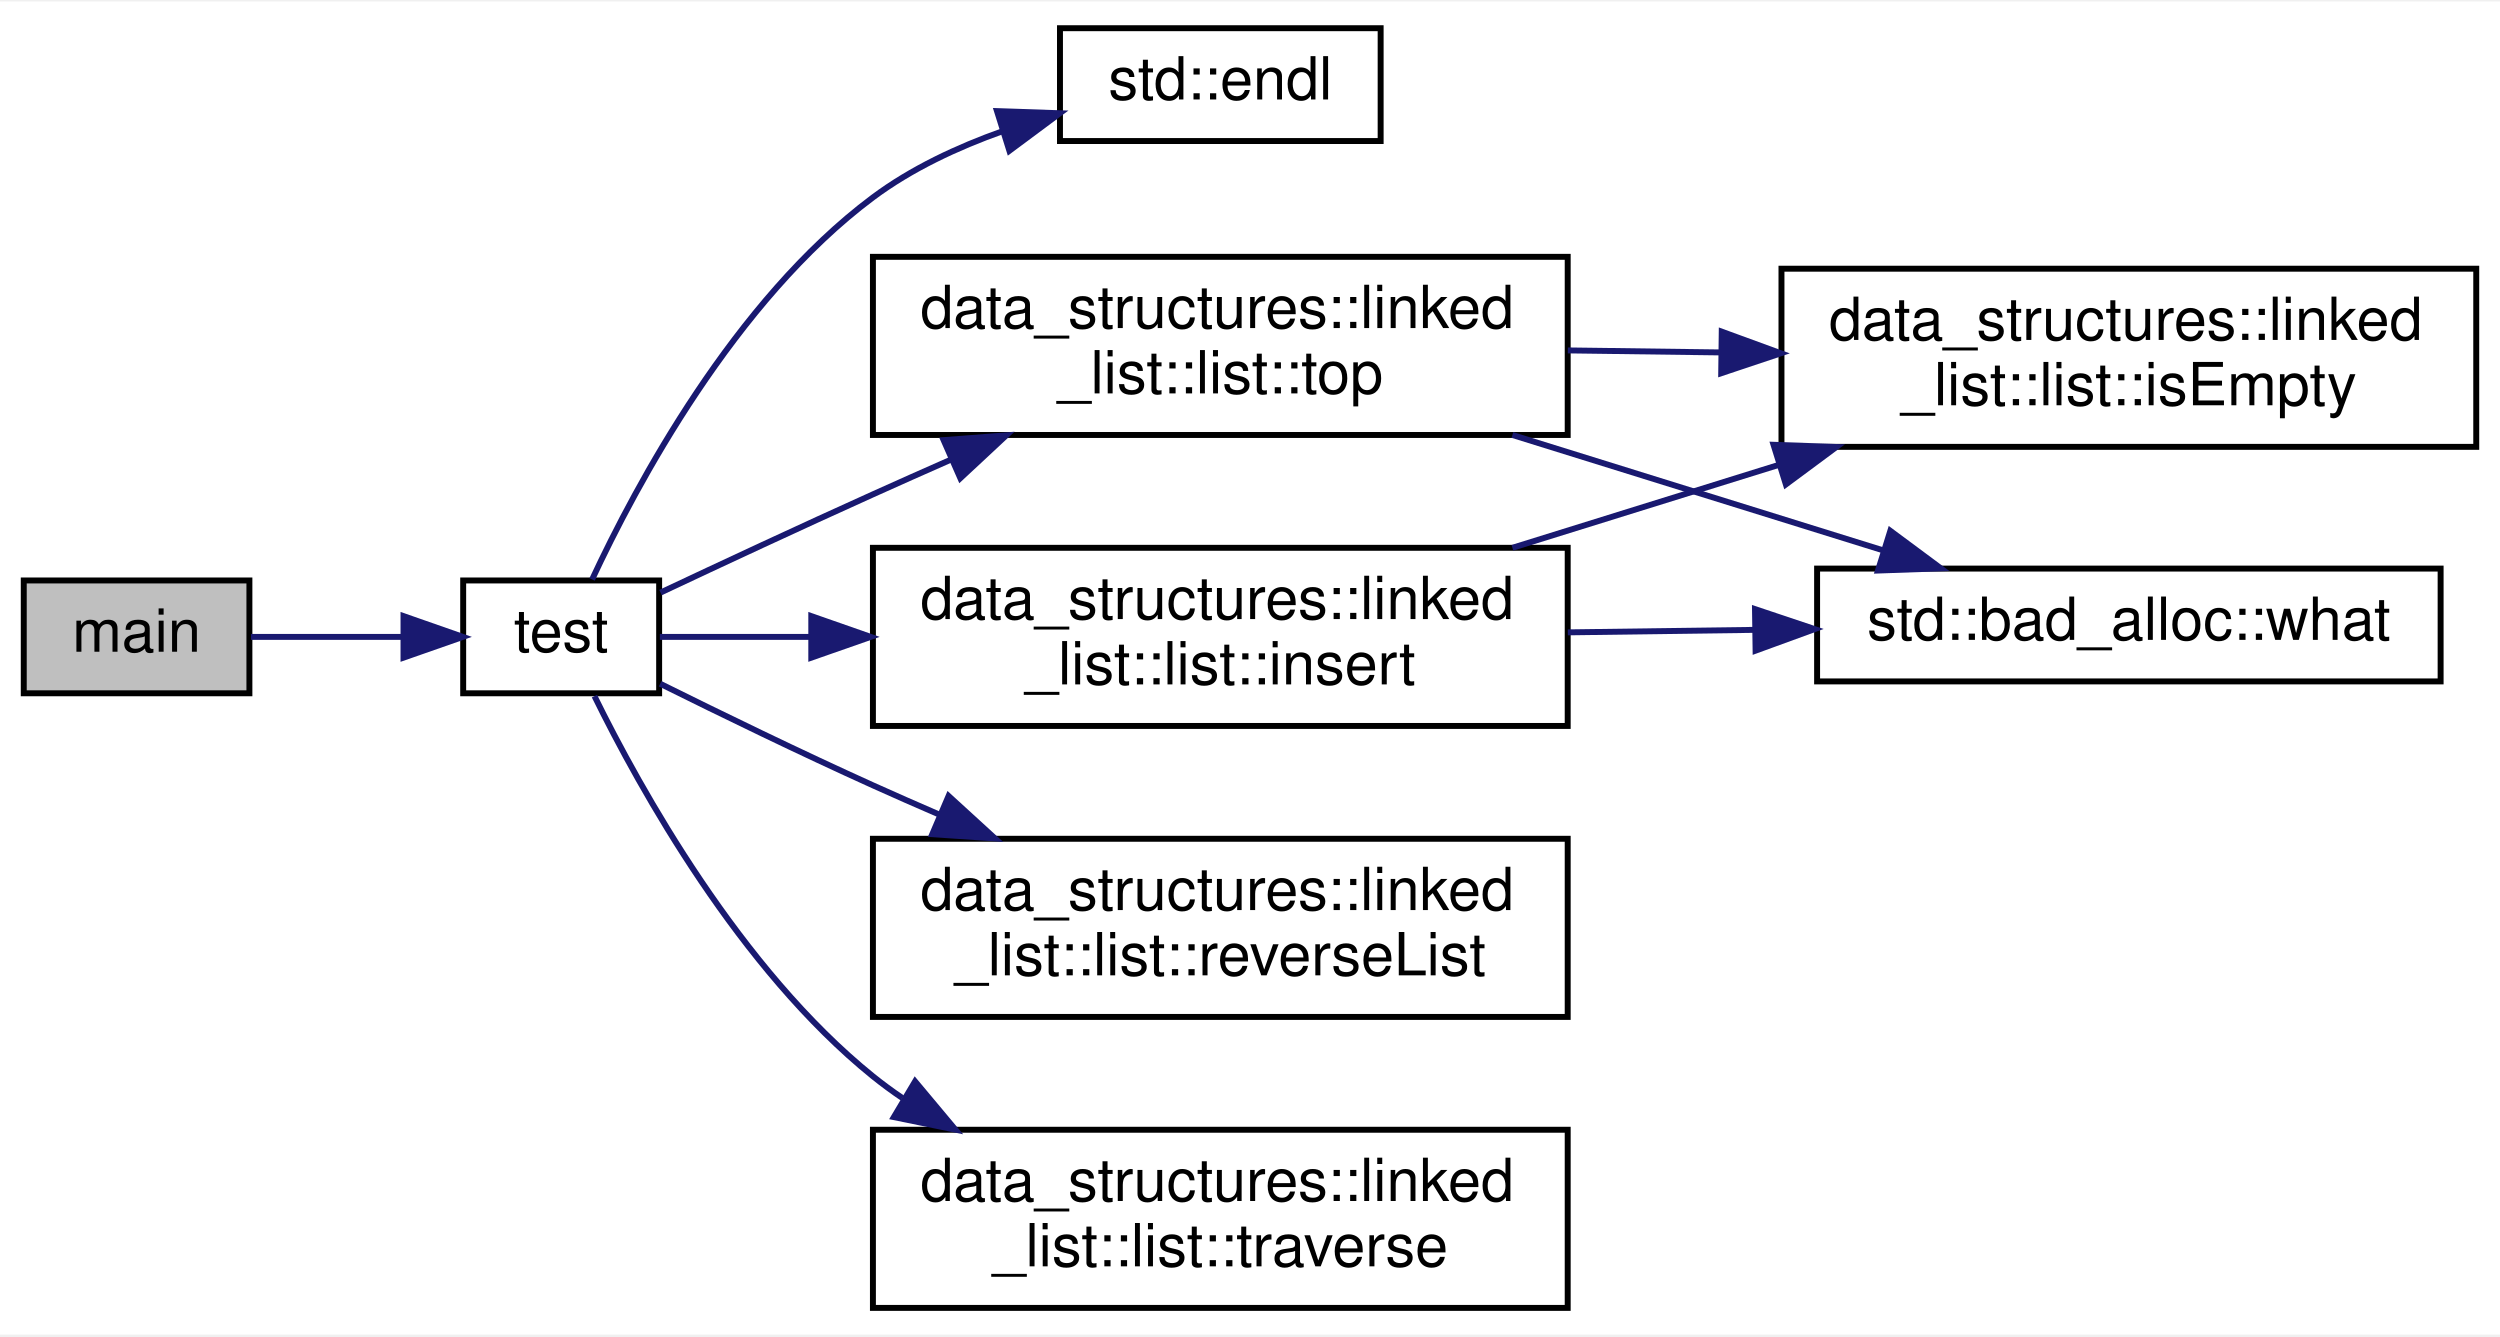
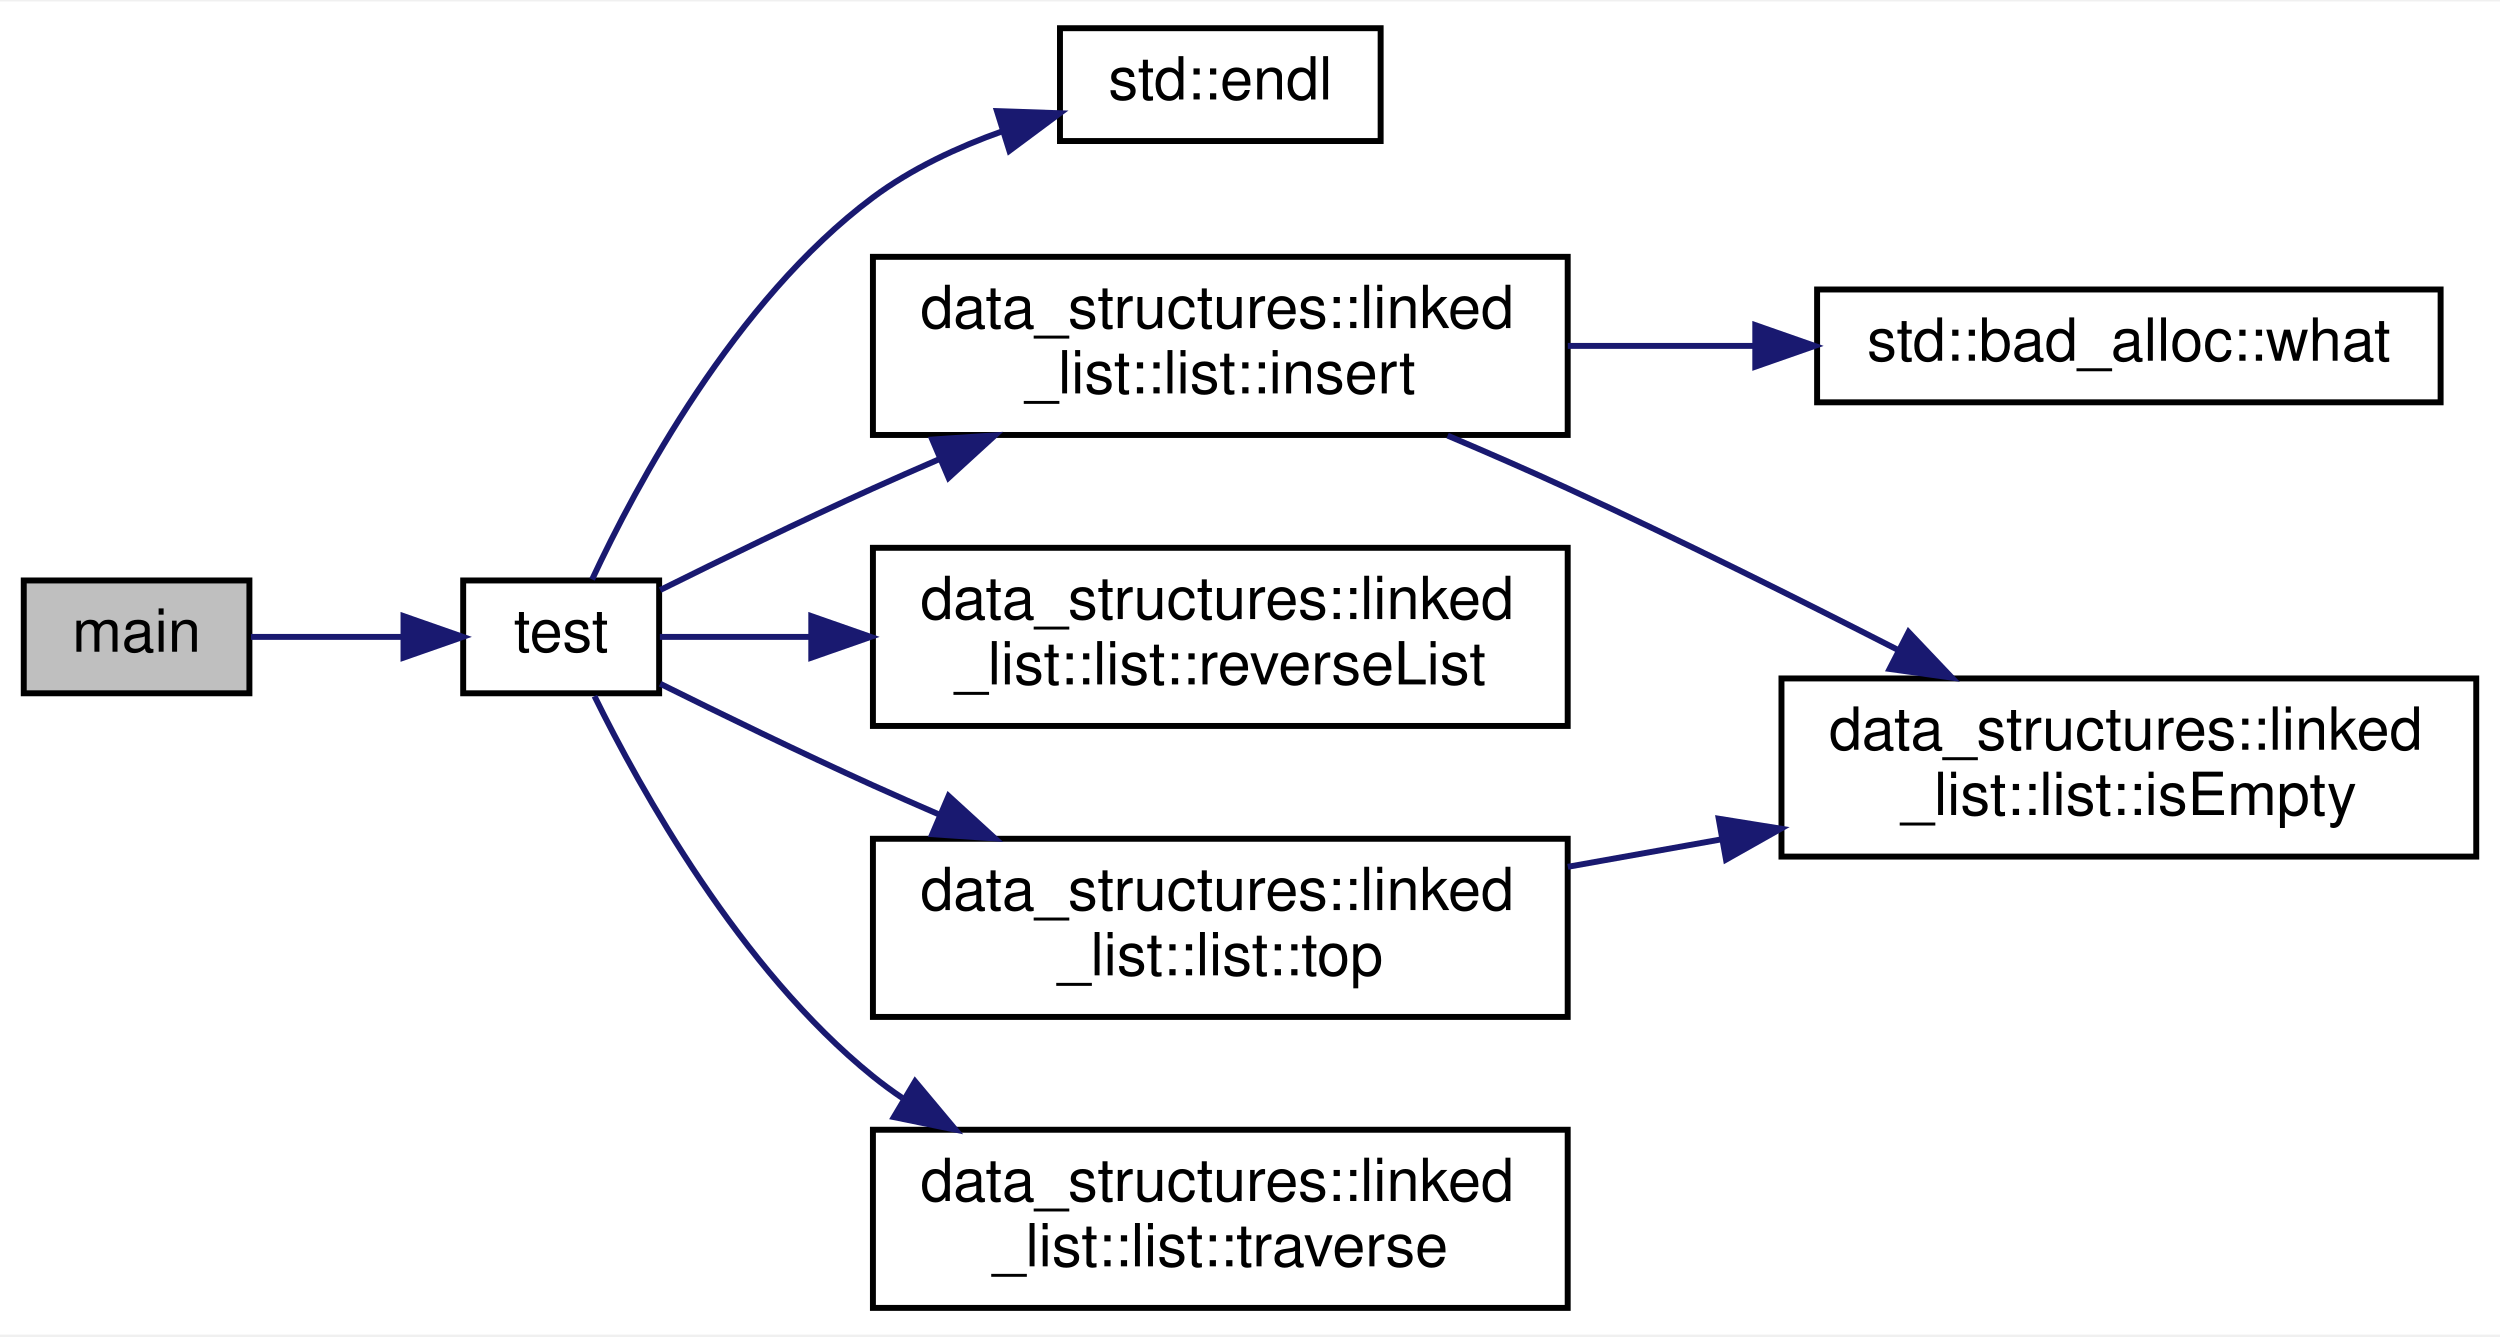
<svg xmlns="http://www.w3.org/2000/svg" xmlns:xlink="http://www.w3.org/1999/xlink" width="421pt" height="225pt" viewBox="0.00 0.00 421.00 224.50">
  <g id="graph0" class="graph" transform="scale(1 1) rotate(0) translate(4 220.5)">
    <polygon fill="white" stroke="transparent" points="-4,4 -4,-220.5 417,-220.5 417,4 -4,4" />
    <g id="node1" class="node">
      <g id="a_node1">
        <a xlink:title="Main function.">
          <polygon fill="#bfbfbf" stroke="black" points="0,-104 0,-123 38,-123 38,-104 0,-104" />
          <text text-anchor="middle" x="19" y="-111" font-family="Helvetica,sans-Serif" font-size="10.00">main</text>
        </a>
      </g>
    </g>
    <g id="node2" class="node">
      <g id="a_node2">
        <a xlink:href="../../d6/d05/reverse__a__linked__list_8cpp.html#aa8dca7b867074164d5f45b0f3851269d" target="_top" xlink:title="Self-test implementations.">
          <polygon fill="white" stroke="black" points="74,-104 74,-123 107,-123 107,-104 74,-104" />
          <text text-anchor="middle" x="90.5" y="-111" font-family="Helvetica,sans-Serif" font-size="10.00">test</text>
        </a>
      </g>
    </g>
    <g id="edge1" class="edge">
      <path fill="none" stroke="midnightblue" d="M38.26,-113.5C46.07,-113.5 55.31,-113.5 63.79,-113.5" />
      <polygon fill="midnightblue" stroke="midnightblue" points="63.95,-117 73.95,-113.5 63.95,-110 63.95,-117" />
    </g>
    <g id="node3" class="node">
      <g id="a_node3">
        <a target="_blank" xlink:href="http://en.cppreference.com/w/cpp/io/manip/endl.html#" xlink:title=" ">
          <polygon fill="white" stroke="black" points="174.5,-197 174.5,-216 228.5,-216 228.5,-197 174.5,-197" />
          <text text-anchor="middle" x="201.5" y="-204" font-family="Helvetica,sans-Serif" font-size="10.00">std::endl</text>
        </a>
      </g>
    </g>
    <g id="edge2" class="edge">
      <path fill="none" stroke="midnightblue" d="M95.71,-123.17C103.05,-138.92 119.67,-170.09 143,-187.5 149.46,-192.32 157.2,-195.95 164.89,-198.68" />
      <polygon fill="midnightblue" stroke="midnightblue" points="163.89,-202.04 174.48,-201.68 165.98,-195.36 163.89,-202.04" />
    </g>
    <g id="node4" class="node">
      <g id="a_node4">
        <a xlink:href="../../d1/def/classdata__structures_1_1linked__list_1_1list.html#a4649fc2c5d09dc58608cd9299db9946f" target="_top" xlink:title="Utility function that adds a new element at the end of the list.">
-           <polygon fill="white" stroke="black" points="143,-98.5 143,-128.5 260,-128.5 260,-98.5 143,-98.5" />
-           <text text-anchor="start" x="151" y="-116.5" font-family="Helvetica,sans-Serif" font-size="10.00">data_structures::linked</text>
-           <text text-anchor="middle" x="201.5" y="-105.5" font-family="Helvetica,sans-Serif" font-size="10.00">_list::list::insert</text>
+           <polygon fill="white" stroke="black" points="143,-147.5 143,-177.5 260,-177.5 260,-147.5 143,-147.5" />
+           <text text-anchor="start" x="151" y="-165.5" font-family="Helvetica,sans-Serif" font-size="10.00">data_structures::linked</text>
+           <text text-anchor="middle" x="201.5" y="-154.5" font-family="Helvetica,sans-Serif" font-size="10.00">_list::list::insert</text>
        </a>
      </g>
    </g>
    <g id="edge3" class="edge">
-       <path fill="none" stroke="midnightblue" d="M107.12,-113.5C114.19,-113.5 123.1,-113.5 132.58,-113.5" />
-       <polygon fill="midnightblue" stroke="midnightblue" points="132.62,-117 142.62,-113.5 132.62,-110 132.62,-117" />
+       <path fill="none" stroke="midnightblue" d="M107.17,-121.39C117.32,-126.43 130.86,-133.02 143,-138.5 146.61,-140.13 150.37,-141.78 154.16,-143.42" />
+       <polygon fill="midnightblue" stroke="midnightblue" points="152.99,-146.73 163.56,-147.44 155.74,-140.29 152.99,-146.73" />
    </g>
    <g id="node7" class="node">
      <g id="a_node7">
        <a xlink:href="../../d1/def/classdata__structures_1_1linked__list_1_1list.html#a8b20ca89a0346c8d4193936481528c70" target="_top" xlink:title="Utility function for reversing a list.">
-           <polygon fill="white" stroke="black" points="143,-49.5 143,-79.5 260,-79.5 260,-49.5 143,-49.5" />
-           <text text-anchor="start" x="151" y="-67.5" font-family="Helvetica,sans-Serif" font-size="10.00">data_structures::linked</text>
-           <text text-anchor="middle" x="201.5" y="-56.5" font-family="Helvetica,sans-Serif" font-size="10.00">_list::list::reverseList</text>
+           <polygon fill="white" stroke="black" points="143,-98.5 143,-128.5 260,-128.5 260,-98.5 143,-98.5" />
+           <text text-anchor="start" x="151" y="-116.5" font-family="Helvetica,sans-Serif" font-size="10.00">data_structures::linked</text>
+           <text text-anchor="middle" x="201.5" y="-105.5" font-family="Helvetica,sans-Serif" font-size="10.00">_list::list::reverseList</text>
        </a>
      </g>
    </g>
    <g id="edge6" class="edge">
-       <path fill="none" stroke="midnightblue" d="M107.17,-105.61C117.32,-100.57 130.86,-93.98 143,-88.5 146.61,-86.87 150.37,-85.22 154.16,-83.58" />
-       <polygon fill="midnightblue" stroke="midnightblue" points="155.74,-86.71 163.56,-79.56 152.99,-80.27 155.74,-86.71" />
+       <path fill="none" stroke="midnightblue" d="M107.12,-113.5C114.19,-113.5 123.1,-113.5 132.58,-113.5" />
+       <polygon fill="midnightblue" stroke="midnightblue" points="132.62,-117 142.62,-113.5 132.62,-110 132.62,-117" />
    </g>
    <g id="node8" class="node">
      <g id="a_node8">
        <a xlink:href="../../d1/def/classdata__structures_1_1linked__list_1_1list.html#ab2d20da40d800897c31a649799d5e43d" target="_top" xlink:title="Utility function to find the top element of the list.">
-           <polygon fill="white" stroke="black" points="143,-147.5 143,-177.5 260,-177.5 260,-147.5 143,-147.5" />
-           <text text-anchor="start" x="151" y="-165.5" font-family="Helvetica,sans-Serif" font-size="10.00">data_structures::linked</text>
-           <text text-anchor="middle" x="201.5" y="-154.5" font-family="Helvetica,sans-Serif" font-size="10.00">_list::list::top</text>
+           <polygon fill="white" stroke="black" points="143,-49.5 143,-79.5 260,-79.5 260,-49.5 143,-49.5" />
+           <text text-anchor="start" x="151" y="-67.5" font-family="Helvetica,sans-Serif" font-size="10.00">data_structures::linked</text>
+           <text text-anchor="middle" x="201.5" y="-56.5" font-family="Helvetica,sans-Serif" font-size="10.00">_list::list::top</text>
        </a>
      </g>
    </g>
    <g id="edge7" class="edge">
-       <path fill="none" stroke="midnightblue" d="M107.23,-120.96C117.4,-125.75 130.95,-132.07 143,-137.5 147.3,-139.44 151.8,-141.44 156.29,-143.42" />
-       <polygon fill="midnightblue" stroke="midnightblue" points="154.9,-146.63 165.47,-147.44 157.72,-140.22 154.9,-146.63" />
+       <path fill="none" stroke="midnightblue" d="M107.17,-105.61C117.32,-100.57 130.86,-93.98 143,-88.5 146.61,-86.87 150.37,-85.22 154.16,-83.58" />
+       <polygon fill="midnightblue" stroke="midnightblue" points="155.74,-86.71 163.56,-79.56 152.99,-80.27 155.74,-86.71" />
    </g>
    <g id="node9" class="node">
      <g id="a_node9">
        <a xlink:href="../../d1/def/classdata__structures_1_1linked__list_1_1list.html#af42071da0067130389cb12fc526ea4fe" target="_top" xlink:title="Utility function to find the i th element of the list.">
          <polygon fill="white" stroke="black" points="143,-0.5 143,-30.5 260,-30.5 260,-0.5 143,-0.5" />
          <text text-anchor="start" x="151" y="-18.5" font-family="Helvetica,sans-Serif" font-size="10.00">data_structures::linked</text>
          <text text-anchor="middle" x="201.5" y="-7.5" font-family="Helvetica,sans-Serif" font-size="10.00">_list::list::traverse</text>
        </a>
      </g>
    </g>
-     <g id="edge10" class="edge">
+     <g id="edge9" class="edge">
      <path fill="none" stroke="midnightblue" d="M96.11,-103.52C103.79,-87.9 120.59,-57.59 143,-39.5 144.58,-38.23 146.23,-37.01 147.95,-35.85" />
      <polygon fill="midnightblue" stroke="midnightblue" points="150.1,-38.64 156.9,-30.51 146.52,-32.63 150.1,-38.64" />
    </g>
    <g id="node5" class="node">
      <g id="a_node5">
        <a xlink:href="../../d1/def/classdata__structures_1_1linked__list_1_1list.html#ae8424a4fce3d483f7c85d6f6a5c79a1a" target="_top" xlink:title="Utility function that checks if the list is empty.">
-           <polygon fill="white" stroke="black" points="296,-145.5 296,-175.5 413,-175.5 413,-145.5 296,-145.5" />
-           <text text-anchor="start" x="304" y="-163.5" font-family="Helvetica,sans-Serif" font-size="10.00">data_structures::linked</text>
-           <text text-anchor="middle" x="354.5" y="-152.5" font-family="Helvetica,sans-Serif" font-size="10.00">_list::list::isEmpty</text>
+           <polygon fill="white" stroke="black" points="296,-76.5 296,-106.5 413,-106.5 413,-76.5 296,-76.5" />
+           <text text-anchor="start" x="304" y="-94.5" font-family="Helvetica,sans-Serif" font-size="10.00">data_structures::linked</text>
+           <text text-anchor="middle" x="354.5" y="-83.5" font-family="Helvetica,sans-Serif" font-size="10.00">_list::list::isEmpty</text>
        </a>
      </g>
    </g>
    <g id="edge4" class="edge">
-       <path fill="none" stroke="midnightblue" d="M250.69,-128.5C264.99,-132.95 280.81,-137.87 295.66,-142.5" />
-       <polygon fill="midnightblue" stroke="midnightblue" points="294.66,-145.85 305.25,-145.48 296.74,-139.17 294.66,-145.85" />
+       <path fill="none" stroke="midnightblue" d="M239.78,-147.39C246.55,-144.52 253.51,-141.48 260,-138.5 278.53,-129.99 298.78,-119.91 315.68,-111.27" />
+       <polygon fill="midnightblue" stroke="midnightblue" points="317.4,-114.32 324.69,-106.64 314.2,-108.1 317.4,-114.32" />
    </g>
    <g id="node6" class="node">
      <g id="a_node6">
        <a target="_blank" xlink:href="http://en.cppreference.com/w/cpp/error/exception/what.html#" xlink:title=" ">
-           <polygon fill="white" stroke="black" points="302,-106 302,-125 407,-125 407,-106 302,-106" />
-           <text text-anchor="middle" x="354.5" y="-113" font-family="Helvetica,sans-Serif" font-size="10.00">std::bad_alloc::what</text>
+           <polygon fill="white" stroke="black" points="302,-153 302,-172 407,-172 407,-153 302,-153" />
+           <text text-anchor="middle" x="354.5" y="-160" font-family="Helvetica,sans-Serif" font-size="10.00">std::bad_alloc::what</text>
        </a>
      </g>
    </g>
    <g id="edge5" class="edge">
-       <path fill="none" stroke="midnightblue" d="M260.02,-114.26C270.27,-114.4 280.99,-114.54 291.36,-114.68" />
-       <polygon fill="midnightblue" stroke="midnightblue" points="291.54,-118.18 301.59,-114.81 291.64,-111.18 291.54,-118.18" />
+       <path fill="none" stroke="midnightblue" d="M260.02,-162.5C270.27,-162.5 280.99,-162.5 291.36,-162.5" />
+       <polygon fill="midnightblue" stroke="midnightblue" points="291.59,-166 301.59,-162.5 291.59,-159 291.59,-166" />
    </g>
    <g id="edge8" class="edge">
-       <path fill="none" stroke="midnightblue" d="M260.02,-161.74C268.46,-161.63 277.23,-161.51 285.86,-161.4" />
-       <polygon fill="midnightblue" stroke="midnightblue" points="285.94,-164.9 295.89,-161.26 285.85,-157.9 285.94,-164.9" />
-     </g>
-     <g id="edge9" class="edge">
-       <path fill="none" stroke="midnightblue" d="M250.69,-147.5C270.83,-141.23 293.97,-134.03 313.18,-128.05" />
-       <polygon fill="midnightblue" stroke="midnightblue" points="314.33,-131.36 322.84,-125.04 312.25,-124.67 314.33,-131.36" />
+       <path fill="none" stroke="midnightblue" d="M260.02,-74.78C268.46,-76.29 277.23,-77.86 285.86,-79.4" />
+       <polygon fill="midnightblue" stroke="midnightblue" points="285.43,-82.88 295.89,-81.2 286.66,-75.99 285.43,-82.88" />
    </g>
  </g>
</svg>
